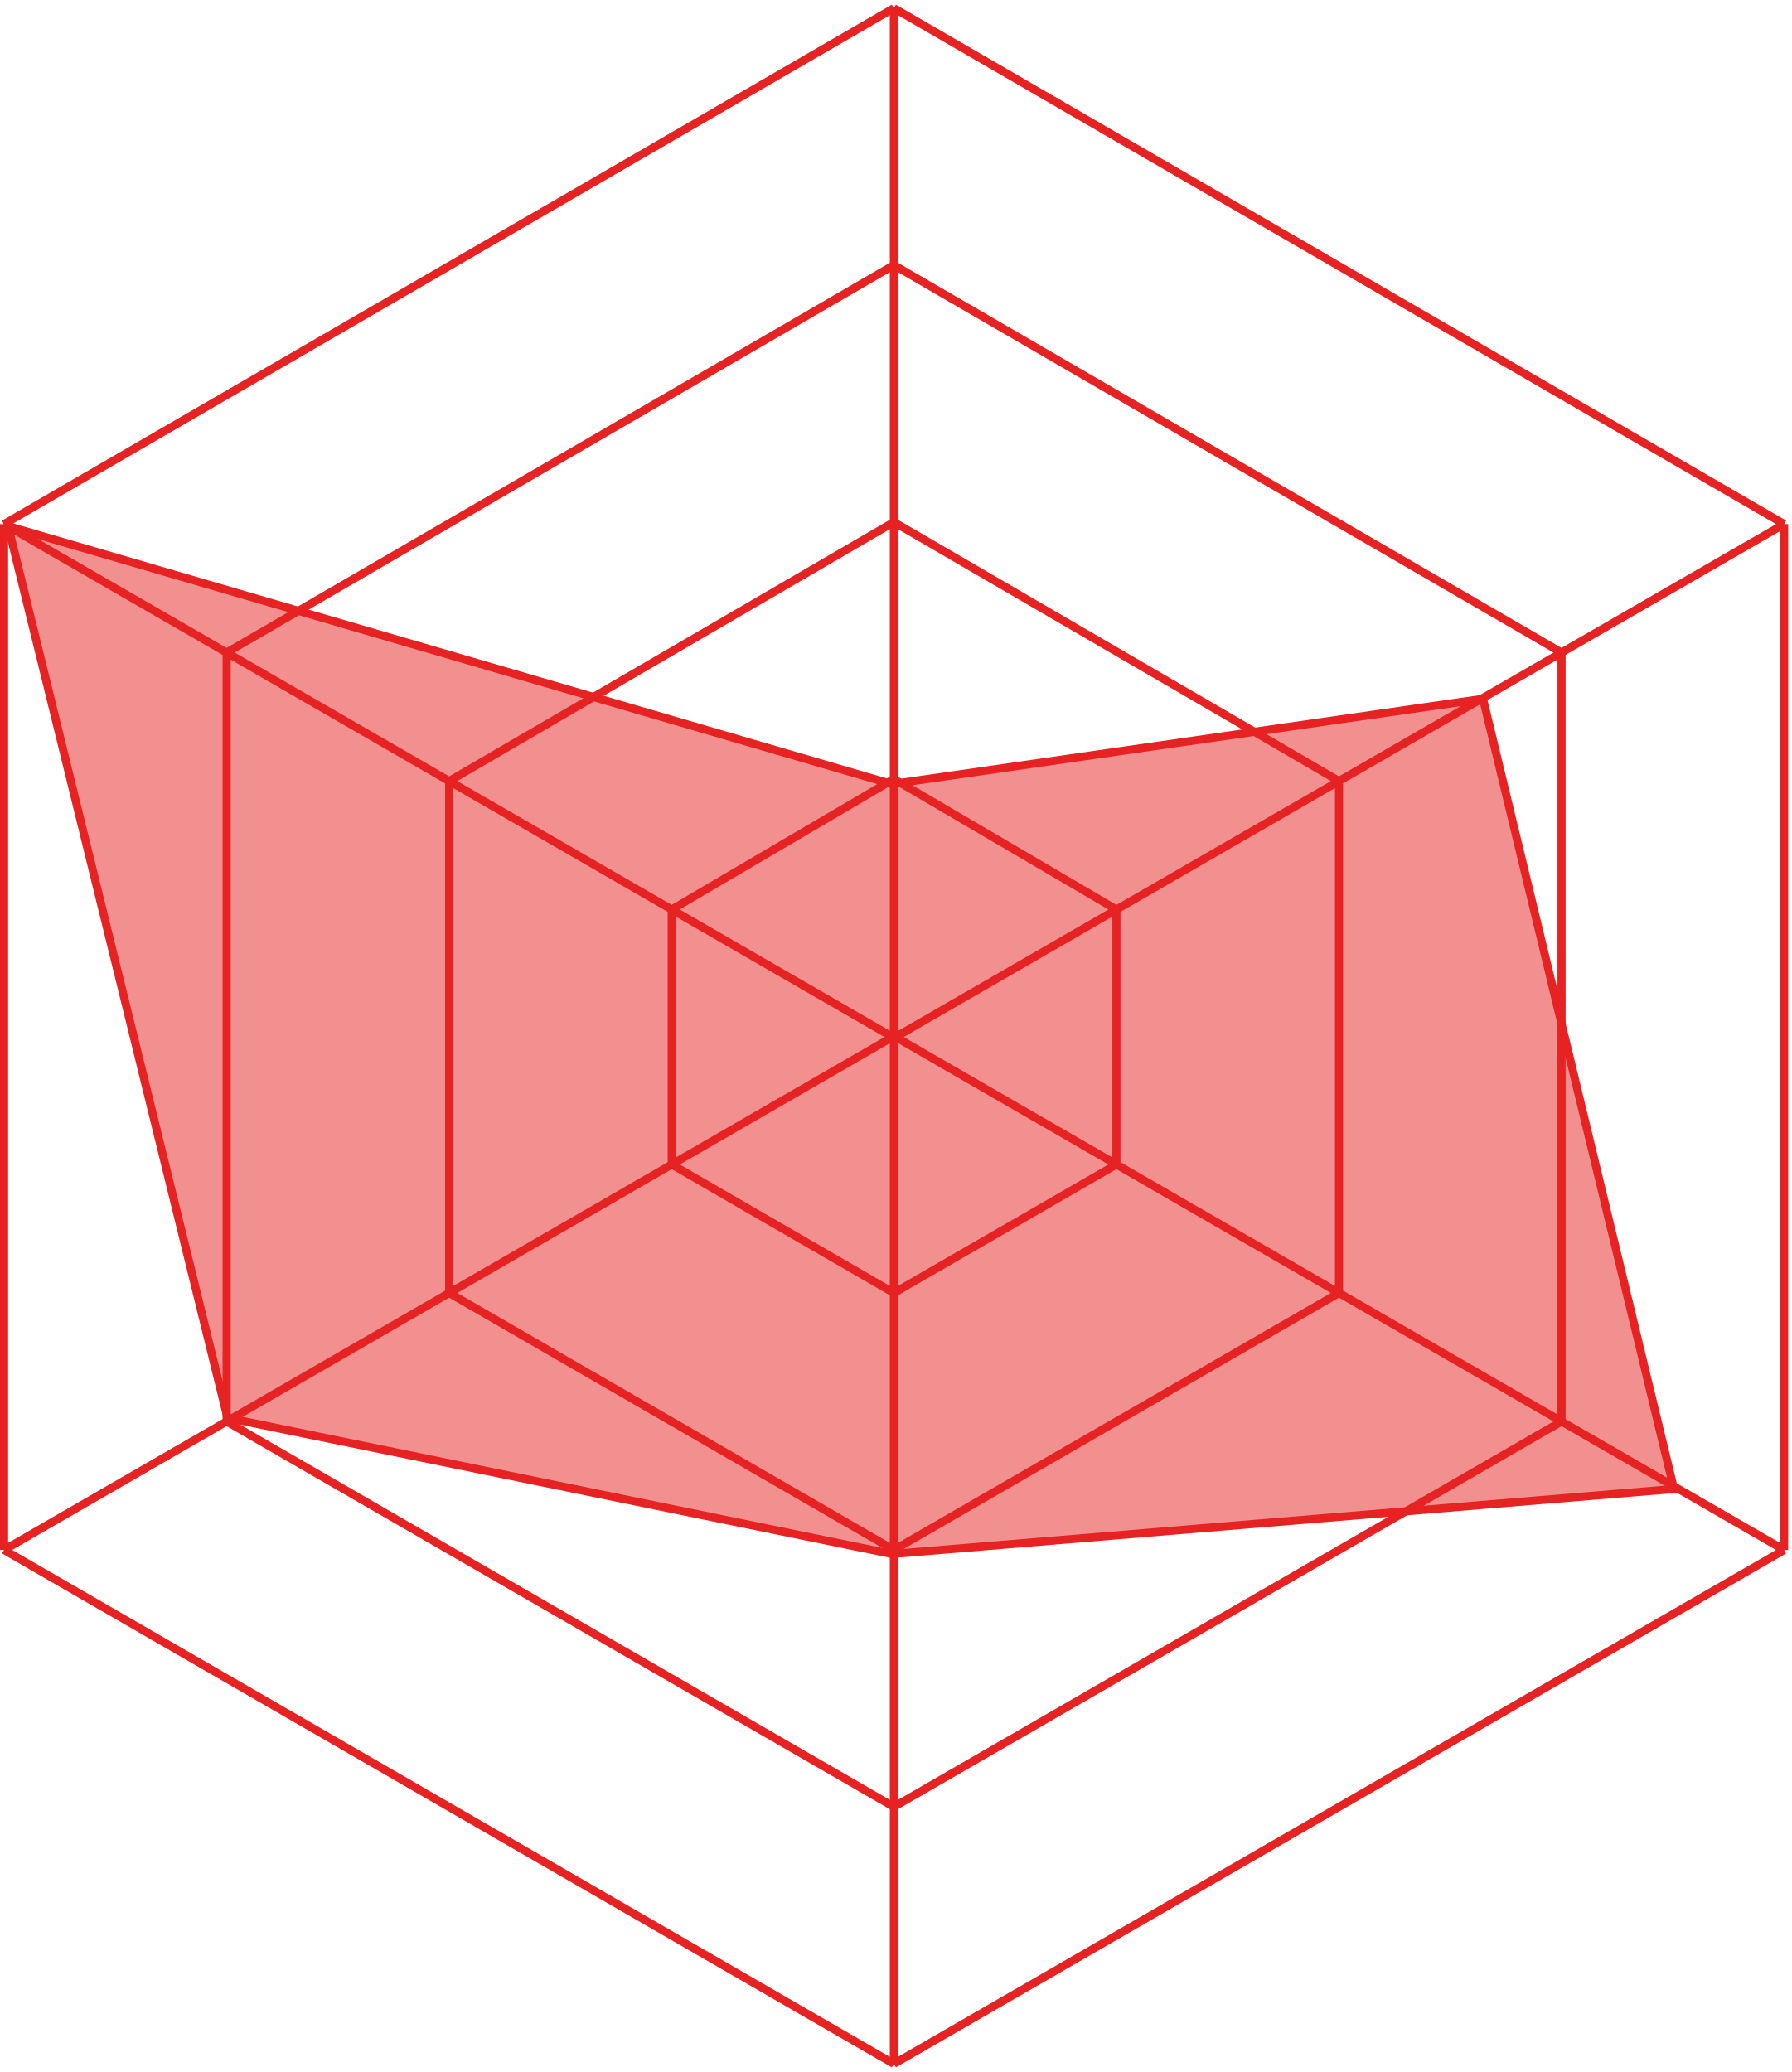
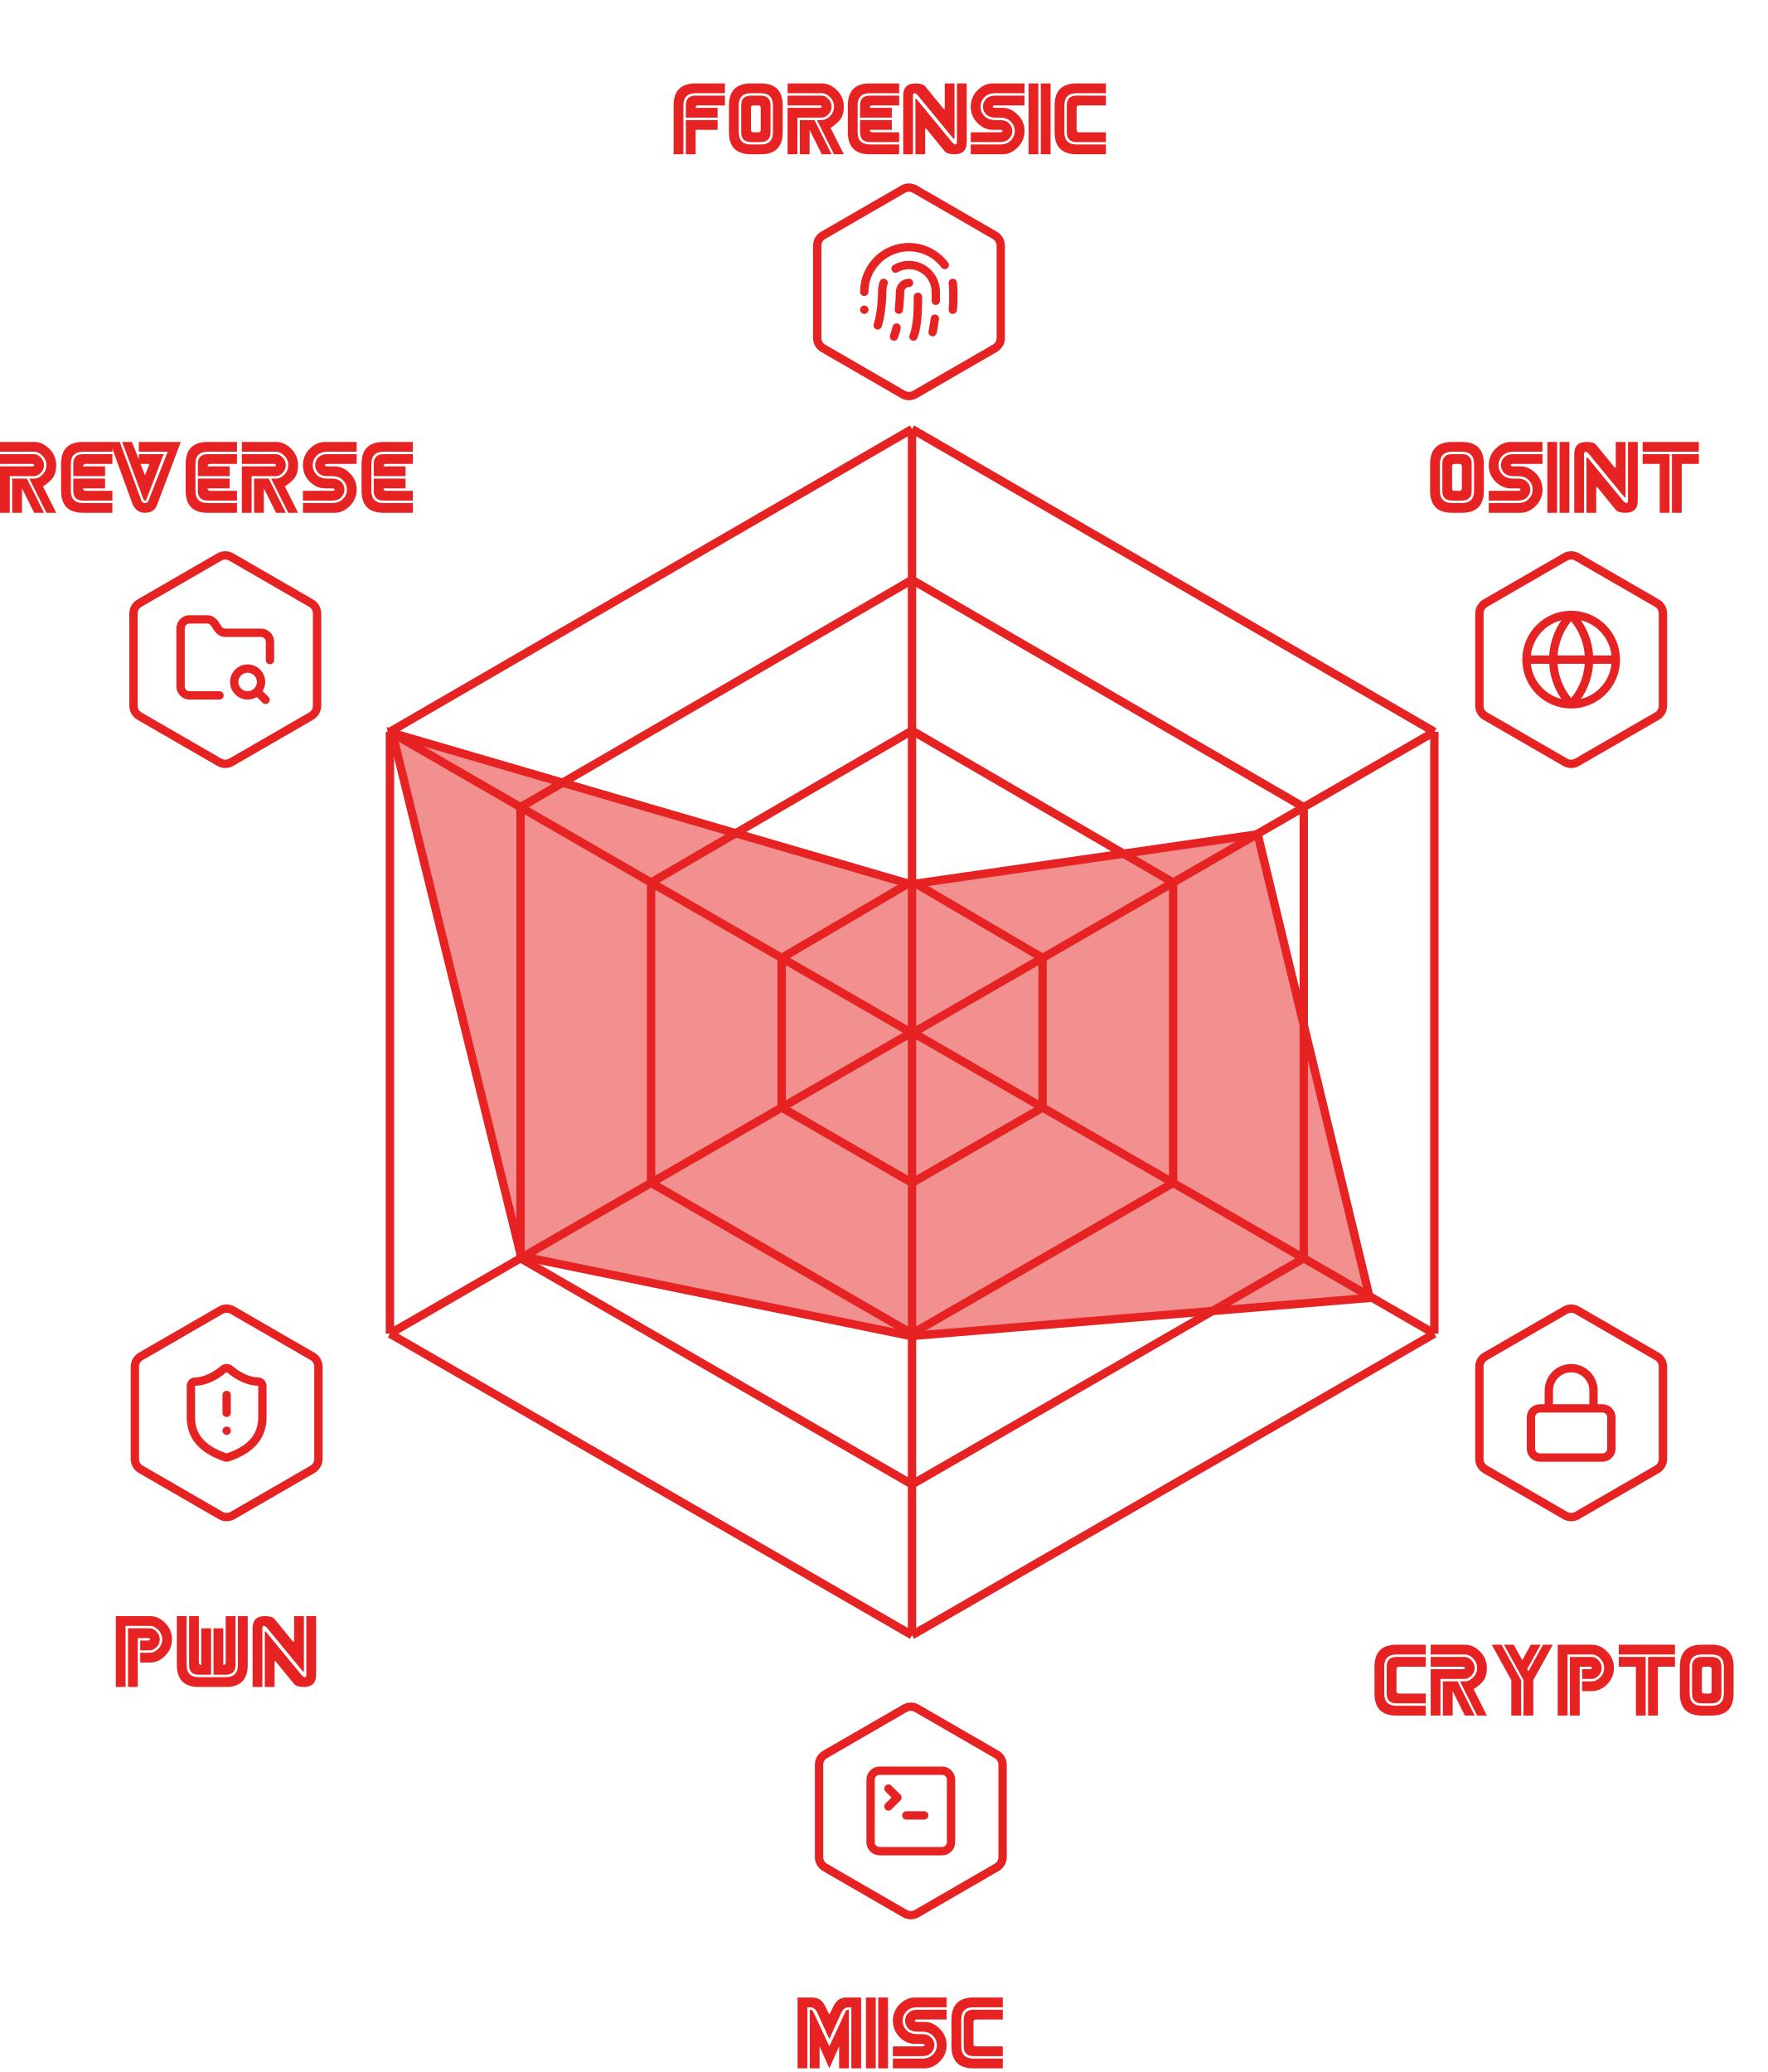
- <svg xmlns="http://www.w3.org/2000/svg" width="441" height="510" viewBox="0 0 441 510" fill="none">
-   <path d="M220 2L1 129M220 2L439.104 129M220 2V65.25M220 255V318.25M220 255L274.776 286.625M220 255V191.75M1 129V381.5M1 129L55.776 160.625M220.104 255.5L165.328 223.875M439.104 381.5V129M439.104 381.5L220 508M439.104 381.5L384.328 349.875M1 381.5L220 508M1 381.5L55.776 349.875M220.104 255L165.328 286.625M439.104 129L384.328 160.625M220 255.5L274.776 223.875M220 508V444.75M110.552 192.25V318.25M110.552 192.25L220 128.5M110.552 192.25L165.328 223.875M110.552 192.25L55.776 160.625M110.552 318.25L220 381.5M110.552 318.25L165.328 286.625M110.552 318.25L55.776 349.875M220 128.5L329.552 192.25M220 128.5V191.75M220 128.5V65.25M329.552 192.25L329.552 318.25M329.552 192.25L274.776 223.875M329.552 192.25L384.328 160.625M329.552 318.25L220 381.5M329.552 318.25L274.776 286.625M329.552 318.25L384.328 349.875M220 381.5V318.25M220 381.5V444.75M165.328 223.875V286.625M165.328 223.875L220 191.75M165.328 286.625L220 318.25M220 318.25L274.776 286.625M274.776 286.625L274.776 223.875M274.776 223.875L220 191.75M55.776 160.625V349.875M55.776 160.625L220 65.25M55.776 349.875L220 444.75M220 444.75L384.328 349.875M384.328 349.875V160.625M384.328 160.625L220 65.25" stroke="#E62222" stroke-width="2" />
-   <path d="M219.5 193L2 129.5L56 349L219.5 382.5L412 366.5L365 172L219.5 193Z" fill="#E62222" fill-opacity="0.5" stroke="#E62222" stroke-width="2" />
+ <svg xmlns="http://www.w3.org/2000/svg" width="424" height="497" viewBox="0 0 424 497" fill="none">
+   <path d="M218.739 102.917L93.523 175.53M218.739 102.917L344.014 175.53M218.739 102.917V139.081M218.739 247.572V283.736M218.739 247.572L250.057 265.654M218.739 247.572V211.408M93.523 175.53V319.899M93.523 175.53L124.842 193.612M218.798 247.858L187.48 229.776M344.014 319.899V175.53M344.014 319.899L218.739 392.227M344.014 319.899L312.695 301.817M93.523 319.899L218.739 392.227M93.523 319.899L124.842 301.817M218.798 247.572L187.48 265.654M344.014 175.53L312.695 193.612M218.739 247.858L250.057 229.776M218.739 392.227V356.063M156.161 211.694V283.736M156.161 211.694L218.739 175.244M156.161 211.694L187.48 229.776M156.161 211.694L124.842 193.612M156.161 283.736L218.739 319.899M156.161 283.736L187.48 265.654M156.161 283.736L124.842 301.817M218.739 175.244L281.376 211.694M218.739 175.244V211.408M218.739 175.244V139.081M281.376 211.694L281.376 283.736M281.376 211.694L250.057 229.776M281.376 211.694L312.695 193.612M281.376 283.736L218.739 319.899M281.376 283.736L250.057 265.654M281.376 283.736L312.695 301.817M218.739 319.899V283.736M218.739 319.899V356.063M187.48 229.776V265.654M187.48 229.776L218.739 211.408M187.48 265.654L218.739 283.736M218.739 283.736L250.057 265.654M250.057 265.654L250.057 229.776M250.057 229.776L218.739 211.408M124.842 193.612V301.817M124.842 193.612L218.739 139.081M124.842 301.817L218.739 356.063M218.739 356.063L312.695 301.817M312.695 301.817V193.612M312.695 193.612L218.739 139.081" stroke="#E62222" stroke-width="2" />
+   <path d="M387.551 158.221C387.551 164.142 382.751 168.941 376.83 168.941M387.551 158.221C387.551 152.3 382.751 147.5 376.83 147.5M387.551 158.221H366.11M376.83 168.941C370.909 168.941 366.11 164.142 366.11 158.221M376.83 168.941C374.077 166.051 372.542 162.212 372.542 158.221C372.542 154.229 374.077 150.391 376.83 147.5M376.83 168.941C379.583 166.051 381.118 162.212 381.118 158.221C381.118 154.229 379.583 150.391 376.83 147.5M366.11 158.221C366.11 152.3 370.909 147.5 376.83 147.5M378.261 133.604L397.415 144.674C398.298 145.185 398.843 146.128 398.843 147.149V169.293C398.843 170.314 398.298 171.257 397.415 171.768L378.261 182.838C377.376 183.349 376.285 183.349 375.4 182.838L356.246 171.768C355.362 171.257 354.817 170.314 354.817 169.293V147.149C354.817 146.128 355.362 145.185 356.246 144.674L375.4 133.604C376.285 133.093 377.376 133.093 378.261 133.604Z" stroke="#E62222" stroke-width="2" stroke-linejoin="round" />
+   <path d="M355.891 111.281V117.727C355.891 121.242 354.133 123 350.617 123H348.273C344.758 123 343 121.242 343 117.727V111.281C343 107.766 344.758 106.008 348.273 106.008H350.617C354.133 106.008 355.891 107.766 355.891 111.281ZM352.961 111.281V117.727C352.961 119.289 352.18 120.07 350.617 120.07H348.273C346.711 120.07 345.93 119.289 345.93 117.727V111.281C345.93 109.719 346.711 108.938 348.273 108.938H350.617C352.18 108.938 352.961 109.719 352.961 111.281ZM353.547 111.281C353.547 109.328 352.57 108.352 350.617 108.352H348.273C346.32 108.352 345.344 109.328 345.344 111.281V117.727C345.344 119.68 346.32 120.656 348.273 120.656H350.617C352.57 120.656 353.547 119.68 353.547 117.727V111.281ZM350.617 111.867C350.617 111.477 350.422 111.281 350.031 111.281H348.859C348.469 111.281 348.273 111.477 348.273 111.867V117.141C348.273 117.531 348.469 117.727 348.859 117.727H350.031C350.422 117.727 350.617 117.531 350.617 117.141V111.867ZM357.062 111.574C357.062 110.051 357.603 108.742 358.684 107.648C359.777 106.555 360.995 106.008 362.336 106.008H369.953V108.352H362.922C361.841 108.352 360.982 108.671 360.344 109.309C359.719 109.947 359.406 110.702 359.406 111.574C359.406 112.46 359.719 113.221 360.344 113.859C360.982 114.484 361.841 114.797 362.922 114.797H364.094C365.018 114.797 365.734 115.057 366.242 115.578C366.763 116.086 367.023 116.704 367.023 117.434C367.023 118.15 366.763 118.768 366.242 119.289C365.734 119.81 365.018 120.07 364.094 120.07H357.062V117.727H364.094C364.484 117.727 364.68 117.629 364.68 117.434C364.68 117.238 364.484 117.141 364.094 117.141H362.336C360.995 117.141 359.777 116.6 358.684 115.52C357.603 114.426 357.062 113.111 357.062 111.574ZM359.992 111.574C359.992 110.858 360.246 110.24 360.754 109.719C361.275 109.198 361.997 108.938 362.922 108.938H369.953V111.281H362.922C362.531 111.281 362.336 111.379 362.336 111.574C362.336 111.77 362.531 111.867 362.922 111.867H364.68C366.021 111.867 367.232 112.414 368.312 113.508C369.406 114.589 369.953 115.897 369.953 117.434C369.953 118.957 369.406 120.266 368.312 121.359C367.232 122.453 366.021 123 364.68 123H357.062V120.656H364.094C365.174 120.656 366.027 120.337 366.652 119.699C367.29 119.061 367.609 118.306 367.609 117.434C367.609 116.548 367.29 115.793 366.652 115.168C366.027 114.53 365.174 114.211 364.094 114.211H362.922C361.997 114.211 361.275 113.957 360.754 113.449C360.246 112.928 359.992 112.303 359.992 111.574ZM371.125 123V106.008H373.469V123H371.125ZM374.055 123V106.008H376.398V123H374.055ZM377.57 123V108.938C377.57 106.984 378.547 106.008 380.5 106.008C381.672 106.008 382.453 106.242 382.844 106.711L387.141 111.984C387.401 112.297 387.531 112.258 387.531 111.867V106.008H389.875V118.391C389.927 119.328 389.797 119.562 389.484 119.094L381.125 108.938C380.812 108.547 380.52 108.352 380.246 108.352C379.973 108.352 379.862 108.742 379.914 109.523V123H377.57ZM392.805 106.008V120.07C392.805 122.023 391.828 123 389.875 123C388.703 123 387.922 122.766 387.531 122.297L383.234 117.023C382.974 116.711 382.844 116.75 382.844 117.141V123H380.5V110.617C380.448 109.68 380.578 109.445 380.891 109.914L389.25 120.07C389.562 120.461 389.855 120.656 390.129 120.656C390.402 120.656 390.513 120.266 390.461 119.484V106.008H392.805ZM393.977 106.008H407.453V108.352H393.977V106.008ZM393.977 108.938H400.422V123H398.078V111.281H393.977V108.938ZM401.008 123V108.938H407.453V111.281H403.352V123H401.008Z" fill="#E62222" />
+   <path d="M218.013 67.856C217.444 67.856 216.899 68.082 216.497 68.484C216.095 68.886 215.869 69.432 215.869 70C215.869 71.094 215.761 72.691 215.59 74.288M220.157 71.201C220.157 73.752 220.157 78.041 219.085 80.721M223.684 79.67C223.813 79.027 224.145 77.204 224.22 76.433M207.292 70C207.292 67.75 208 65.557 209.316 63.732C210.631 61.907 212.488 60.541 214.623 59.83C216.757 59.118 219.062 59.096 221.209 59.767C223.357 60.438 225.239 61.768 226.589 63.568M207.292 74.288H207.303M228.519 74.288C228.733 72.144 228.659 68.549 228.519 67.856M210.508 78.041C211.044 76.433 211.58 73.216 211.58 70C211.579 69.27 211.703 68.545 211.945 67.856M214.421 80.721C214.646 80.013 214.904 79.306 215.032 78.577M214.797 64.426C215.775 63.861 216.884 63.564 218.014 63.564C219.143 63.564 220.253 63.861 221.231 64.427C222.209 64.992 223.021 65.804 223.585 66.783C224.149 67.761 224.446 68.871 224.445 70V72.144M219.443 45.384L238.597 56.453C239.481 56.964 240.025 57.907 240.025 58.928V81.072C240.025 82.093 239.481 83.037 238.597 83.547L219.443 94.617C218.558 95.128 217.467 95.128 216.582 94.617L197.428 83.547C196.544 83.037 196 82.093 196 81.072V58.928C196 57.907 196.544 56.964 197.428 56.453L216.582 45.384C217.467 44.872 218.558 44.872 219.443 45.384Z" stroke="#E62222" stroke-width="2" stroke-linecap="round" stroke-linejoin="round" />
+   <path d="M161.562 25.281C161.562 21.766 163.32 20.008 166.836 20.008H173.867V22.352H166.836C164.883 22.352 163.906 23.328 163.906 25.281V37H161.562V25.281ZM164.492 28.211V25.281C164.492 23.719 165.273 22.938 166.836 22.938H173.867V25.281H167.422C167.031 25.281 166.836 25.477 166.836 25.867H172.109V28.211H164.492ZM164.492 28.797H172.109V31.141H166.836V37H164.492V28.797ZM187.73 25.281V31.727C187.73 35.242 185.972 37 182.456 37H180.113C176.597 37 174.839 35.242 174.839 31.727V25.281C174.839 21.766 176.597 20.008 180.113 20.008H182.456C185.972 20.008 187.73 21.766 187.73 25.281ZM184.8 25.281V31.727C184.8 33.289 184.019 34.07 182.456 34.07H180.113C178.55 34.07 177.769 33.289 177.769 31.727V25.281C177.769 23.719 178.55 22.938 180.113 22.938H182.456C184.019 22.938 184.8 23.719 184.8 25.281ZM185.386 25.281C185.386 23.328 184.409 22.352 182.456 22.352H180.113C178.159 22.352 177.183 23.328 177.183 25.281V31.727C177.183 33.68 178.159 34.656 180.113 34.656H182.456C184.409 34.656 185.386 33.68 185.386 31.727V25.281ZM182.456 25.867C182.456 25.477 182.261 25.281 181.87 25.281H180.698C180.308 25.281 180.113 25.477 180.113 25.867V31.141C180.113 31.531 180.308 31.727 180.698 31.727H181.87C182.261 31.727 182.456 31.531 182.456 31.141V25.867ZM202.378 25.574C202.378 27.111 201.981 28.276 201.187 29.07C200.405 29.852 199.741 30.379 199.195 30.652L202.378 37H200.034L195.933 28.797H197.105C197.795 28.797 198.452 28.484 199.077 27.859C199.715 27.221 200.034 26.46 200.034 25.574C200.034 24.702 199.715 23.947 199.077 23.309C198.452 22.671 197.795 22.352 197.105 22.352H188.902V20.008H197.105C198.446 20.008 199.657 20.555 200.737 21.648C201.831 22.742 202.378 24.051 202.378 25.574ZM199.448 25.574C199.448 26.303 199.188 26.928 198.667 27.449C198.159 27.957 197.639 28.211 197.105 28.211H191.245V37H188.902V25.867H196.519C196.909 25.867 197.105 25.77 197.105 25.574C197.105 25.379 196.909 25.281 196.519 25.281H188.902V22.938H197.105C197.639 22.938 198.159 23.198 198.667 23.719C199.188 24.24 199.448 24.858 199.448 25.574ZM199.448 37H197.105L194.175 31.141V37H191.831V28.797H195.347L199.448 37ZM203.35 25.281C203.35 21.766 205.108 20.008 208.623 20.008H215.655V22.352H208.623C206.67 22.352 205.694 23.328 205.694 25.281V31.727C205.694 33.68 206.67 34.656 208.623 34.656H215.655V37H208.623C205.108 37 203.35 35.242 203.35 31.727V25.281ZM206.28 28.211V25.281C206.28 23.719 207.061 22.938 208.623 22.938H215.655V25.281H209.209C208.819 25.281 208.623 25.477 208.623 25.867H213.897V28.211H206.28ZM206.28 28.797H213.897V31.141H208.623C208.623 31.531 208.819 31.727 209.209 31.727H215.655V34.07H208.623C207.061 34.07 206.28 33.289 206.28 31.727V28.797ZM216.627 37V22.938C216.627 20.984 217.603 20.008 219.556 20.008C220.728 20.008 221.509 20.242 221.9 20.711L226.197 25.984C226.457 26.297 226.588 26.258 226.588 25.867V20.008H228.931V32.391C228.983 33.328 228.853 33.562 228.541 33.094L220.181 22.938C219.869 22.547 219.576 22.352 219.302 22.352C219.029 22.352 218.918 22.742 218.97 23.523V37H216.627ZM231.861 20.008V34.07C231.861 36.023 230.884 37 228.931 37C227.759 37 226.978 36.766 226.588 36.297L222.291 31.023C222.03 30.711 221.9 30.75 221.9 31.141V37H219.556V24.617C219.504 23.68 219.634 23.445 219.947 23.914L228.306 34.07C228.619 34.461 228.912 34.656 229.185 34.656C229.459 34.656 229.569 34.266 229.517 33.484V20.008H231.861ZM232.833 25.574C232.833 24.051 233.373 22.742 234.454 21.648C235.548 20.555 236.765 20.008 238.106 20.008H245.723V22.352H238.692C237.611 22.352 236.752 22.671 236.114 23.309C235.489 23.947 235.177 24.702 235.177 25.574C235.177 26.46 235.489 27.221 236.114 27.859C236.752 28.484 237.611 28.797 238.692 28.797H239.864C240.789 28.797 241.505 29.057 242.012 29.578C242.533 30.086 242.794 30.704 242.794 31.434C242.794 32.15 242.533 32.768 242.012 33.289C241.505 33.81 240.789 34.07 239.864 34.07H232.833V31.727H239.864C240.255 31.727 240.45 31.629 240.45 31.434C240.45 31.238 240.255 31.141 239.864 31.141H238.106C236.765 31.141 235.548 30.6 234.454 29.52C233.373 28.426 232.833 27.111 232.833 25.574ZM235.762 25.574C235.762 24.858 236.016 24.24 236.524 23.719C237.045 23.198 237.768 22.938 238.692 22.938H245.723V25.281H238.692C238.302 25.281 238.106 25.379 238.106 25.574C238.106 25.77 238.302 25.867 238.692 25.867H240.45C241.791 25.867 243.002 26.414 244.083 27.508C245.177 28.588 245.723 29.897 245.723 31.434C245.723 32.957 245.177 34.266 244.083 35.359C243.002 36.453 241.791 37 240.45 37H232.833V34.656H239.864C240.945 34.656 241.798 34.337 242.423 33.699C243.061 33.061 243.38 32.306 243.38 31.434C243.38 30.548 243.061 29.793 242.423 29.168C241.798 28.53 240.945 28.211 239.864 28.211H238.692C237.768 28.211 237.045 27.957 236.524 27.449C236.016 26.928 235.762 26.303 235.762 25.574ZM246.695 37V20.008H249.039V37H246.695ZM249.625 37V20.008H251.969V37H249.625ZM252.941 25.281C252.941 21.766 254.698 20.008 258.214 20.008H265.245V22.352H258.214C256.261 22.352 255.284 23.328 255.284 25.281V31.727C255.284 33.68 256.261 34.656 258.214 34.656H265.245V37H258.214C254.698 37 252.941 35.242 252.941 31.727V25.281ZM255.87 25.281C255.87 23.719 256.652 22.938 258.214 22.938H265.245V25.281H258.8C258.409 25.281 258.214 25.477 258.214 25.867V31.141C258.214 31.531 258.409 31.727 258.8 31.727H265.245V34.07H258.214C256.652 34.07 255.87 33.289 255.87 31.727V25.281Z" fill="#E62222" />
+   <path d="M52.638 166.797H45.455C44.886 166.797 44.341 166.571 43.939 166.169C43.537 165.767 43.311 165.222 43.311 164.653V150.717C43.311 150.148 43.537 149.603 43.939 149.2C44.341 148.798 44.886 148.572 45.455 148.572H49.636C49.995 148.569 50.348 148.655 50.665 148.824C50.981 148.993 51.25 149.238 51.448 149.537L52.316 150.824C52.511 151.12 52.777 151.364 53.09 151.532C53.402 151.7 53.751 151.789 54.106 151.789H62.608C63.176 151.789 63.722 152.015 64.124 152.417C64.526 152.819 64.752 153.364 64.752 153.933V158.328M63.68 167.869L62.072 166.261M62.608 163.581C62.608 165.357 61.168 166.797 59.392 166.797C57.615 166.797 56.175 165.357 56.175 163.581C56.175 161.805 57.615 160.365 59.392 160.365C61.168 160.365 62.608 161.805 62.608 163.581ZM55.462 133.604L74.616 144.674C75.5 145.185 76.044 146.128 76.044 147.149V169.293C76.044 170.314 75.5 171.257 74.616 171.768L55.462 182.838C54.577 183.349 53.486 183.349 52.601 182.838L33.447 171.768C32.563 171.257 32.019 170.314 32.019 169.293V147.149C32.019 146.128 32.563 145.185 33.447 144.674L52.601 133.604C53.486 133.093 54.577 133.093 55.462 133.604Z" stroke="#E62222" stroke-width="2" stroke-linecap="round" stroke-linejoin="round" />
+   <path d="M13.477 111.574C13.477 113.11 13.079 114.276 12.285 115.07C11.504 115.851 10.84 116.378 10.293 116.652L13.477 123H11.133L7.031 114.796H8.203C8.893 114.796 9.551 114.484 10.176 113.859C10.814 113.221 11.133 112.459 11.133 111.574C11.133 110.701 10.814 109.946 10.176 109.308C9.551 108.67 8.893 108.351 8.203 108.351H0V106.007H8.203C9.544 106.007 10.755 106.554 11.836 107.648C12.93 108.742 13.477 110.05 13.477 111.574ZM10.547 111.574C10.547 112.303 10.287 112.928 9.766 113.449C9.258 113.957 8.737 114.21 8.203 114.21H2.344V123H0V111.867H7.617C8.008 111.867 8.203 111.769 8.203 111.574C8.203 111.378 8.008 111.281 7.617 111.281H0V108.937H8.203C8.737 108.937 9.258 109.197 9.766 109.718C10.287 110.239 10.547 110.858 10.547 111.574ZM10.547 123H8.203L5.273 117.14V123H2.93V114.796H6.445L10.547 123ZM14.648 111.281C14.648 107.765 16.406 106.007 19.922 106.007H26.953V108.351H19.922C17.969 108.351 16.992 109.328 16.992 111.281V117.726C16.992 119.679 17.969 120.656 19.922 120.656H26.953V123H19.922C16.406 123 14.648 121.242 14.648 117.726V111.281ZM17.578 114.21V111.281C17.578 109.718 18.359 108.937 19.922 108.937H26.953V111.281H20.508C20.117 111.281 19.922 111.476 19.922 111.867H25.195V114.21H17.578ZM17.578 114.796H25.195V117.14H19.922C19.922 117.531 20.117 117.726 20.508 117.726H26.953V120.07H19.922C18.359 120.07 17.578 119.289 17.578 117.726V114.796ZM33.301 108.351V106.007H43.359L37.695 121.046C37.24 122.348 36.263 123 34.766 123C33.464 123 32.487 122.348 31.836 121.046L26.367 106.007H28.711L33.984 120.265C34.18 120.526 34.44 120.656 34.766 120.656C35.156 120.656 35.417 120.526 35.547 120.265L40.234 108.351H33.301ZM33.301 108.937H39.258L35.156 119.679C35.091 119.94 34.961 120.07 34.766 120.07C34.57 120.07 34.44 119.94 34.375 119.679L29.297 106.007H31.641L33.301 110.207V108.937ZM34.766 114.015L35.84 111.281H33.691L34.766 114.015ZM44.531 111.281C44.531 107.765 46.289 106.007 49.805 106.007H56.836V108.351H49.805C47.852 108.351 46.875 109.328 46.875 111.281V117.726C46.875 119.679 47.852 120.656 49.805 120.656H56.836V123H49.805C46.289 123 44.531 121.242 44.531 117.726V111.281ZM47.461 114.21V111.281C47.461 109.718 48.242 108.937 49.805 108.937H56.836V111.281H50.391C50 111.281 49.805 111.476 49.805 111.867H55.078V114.21H47.461ZM47.461 114.796H55.078V117.14H49.805C49.805 117.531 50 117.726 50.391 117.726H56.836V120.07H49.805C48.242 120.07 47.461 119.289 47.461 117.726V114.796ZM71.484 111.574C71.484 113.11 71.087 114.276 70.293 115.07C69.512 115.851 68.848 116.378 68.301 116.652L71.484 123H69.141L65.039 114.796H66.211C66.901 114.796 67.559 114.484 68.184 113.859C68.822 113.221 69.141 112.459 69.141 111.574C69.141 110.701 68.822 109.946 68.184 109.308C67.559 108.67 66.901 108.351 66.211 108.351H58.008V106.007H66.211C67.552 106.007 68.763 106.554 69.844 107.648C70.938 108.742 71.484 110.05 71.484 111.574ZM68.555 111.574C68.555 112.303 68.294 112.928 67.773 113.449C67.266 113.957 66.745 114.21 66.211 114.21H60.352V123H58.008V111.867H65.625C66.016 111.867 66.211 111.769 66.211 111.574C66.211 111.378 66.016 111.281 65.625 111.281H58.008V108.937H66.211C66.745 108.937 67.266 109.197 67.773 109.718C68.294 110.239 68.555 110.858 68.555 111.574ZM68.555 123H66.211L63.281 117.14V123H60.938V114.796H64.453L68.555 123ZM72.656 111.574C72.656 110.05 73.197 108.742 74.277 107.648C75.371 106.554 76.588 106.007 77.93 106.007H85.547V108.351H78.516C77.435 108.351 76.576 108.67 75.938 109.308C75.312 109.946 75 110.701 75 111.574C75 112.459 75.312 113.221 75.938 113.859C76.576 114.484 77.435 114.796 78.516 114.796H79.688C80.612 114.796 81.328 115.057 81.836 115.578C82.357 116.085 82.617 116.704 82.617 117.433C82.617 118.149 82.357 118.768 81.836 119.289C81.328 119.809 80.612 120.07 79.688 120.07H72.656V117.726H79.688C80.078 117.726 80.273 117.628 80.273 117.433C80.273 117.238 80.078 117.14 79.688 117.14H77.93C76.588 117.14 75.371 116.6 74.277 115.519C73.197 114.425 72.656 113.11 72.656 111.574ZM75.586 111.574C75.586 110.858 75.84 110.239 76.348 109.718C76.868 109.197 77.591 108.937 78.516 108.937H85.547V111.281H78.516C78.125 111.281 77.93 111.378 77.93 111.574C77.93 111.769 78.125 111.867 78.516 111.867H80.273C81.615 111.867 82.826 112.414 83.906 113.507C85 114.588 85.547 115.897 85.547 117.433C85.547 118.957 85 120.265 83.906 121.359C82.826 122.453 81.615 123 80.273 123H72.656V120.656H79.688C80.768 120.656 81.621 120.337 82.246 119.699C82.884 119.061 83.203 118.306 83.203 117.433C83.203 116.548 82.884 115.792 82.246 115.167C81.621 114.529 80.768 114.21 79.688 114.21H78.516C77.591 114.21 76.868 113.957 76.348 113.449C75.84 112.928 75.586 112.303 75.586 111.574ZM86.719 111.281C86.719 107.765 88.477 106.007 91.992 106.007H99.023V108.351H91.992C90.039 108.351 89.062 109.328 89.062 111.281V117.726C89.062 119.679 90.039 120.656 91.992 120.656H99.023V123H91.992C88.477 123 86.719 121.242 86.719 117.726V111.281ZM89.648 114.21V111.281C89.648 109.718 90.43 108.937 91.992 108.937H99.023V111.281H92.578C92.188 111.281 91.992 111.476 91.992 111.867H97.266V114.21H89.648ZM89.648 114.796H97.266V117.14H91.992C91.992 117.531 92.188 117.726 92.578 117.726H99.023V120.07H91.992C90.43 120.07 89.648 119.289 89.648 117.726V114.796Z" fill="#E62222" />
+   <path d="M54.358 334.607V338.895M54.358 343.183H54.368M62.934 339.967C62.934 345.327 59.182 348.008 54.722 349.562C54.489 349.641 54.235 349.637 54.004 349.551C49.534 348.008 45.782 345.327 45.782 339.967V332.463C45.782 332.179 45.895 331.906 46.096 331.705C46.297 331.504 46.569 331.391 46.854 331.391C48.998 331.391 51.678 330.104 53.543 328.475C53.77 328.281 54.059 328.174 54.358 328.174C54.657 328.174 54.946 328.281 55.173 328.475C57.049 330.115 59.718 331.391 61.862 331.391C62.147 331.391 62.419 331.504 62.62 331.705C62.821 331.906 62.934 332.179 62.934 332.463V339.967ZM55.788 314.279L74.942 325.348C75.826 325.859 76.371 326.802 76.371 327.823V349.967C76.371 350.988 75.826 351.932 74.942 352.442L55.788 363.512C54.903 364.023 53.812 364.023 52.928 363.512L33.773 352.442C32.89 351.932 32.345 350.988 32.345 349.967V327.823C32.345 326.802 32.89 325.859 33.774 325.348L52.928 314.279C53.812 313.767 54.903 313.767 55.788 314.279Z" stroke="#E62222" stroke-width="2" stroke-linecap="round" stroke-linejoin="round" />
+   <path d="M41.248 393.215C41.248 394.751 40.701 396.066 39.607 397.16C38.526 398.241 37.315 398.781 35.974 398.781H33.63V396.438H35.974C36.664 396.438 37.322 396.125 37.947 395.5C38.585 394.862 38.904 394.1 38.904 393.215C38.904 392.342 38.585 391.587 37.947 390.949C37.322 390.311 36.664 389.992 35.974 389.992H30.115V404.641H27.771V387.648H35.974C37.315 387.648 38.526 388.195 39.607 389.289C40.701 390.383 41.248 391.691 41.248 393.215ZM38.318 393.215C38.318 393.944 38.057 394.569 37.537 395.09C37.029 395.598 36.508 395.852 35.974 395.852H33.63V393.508H35.388C35.779 393.508 35.974 393.41 35.974 393.215C35.974 393.02 35.779 392.922 35.388 392.922H33.044V404.641H30.701V390.578H35.974C36.508 390.578 37.029 390.839 37.537 391.359C38.057 391.88 38.318 392.499 38.318 393.215ZM47.693 404.641C44.177 404.641 42.419 402.883 42.419 399.367V387.648H44.763V399.367C44.763 401.32 45.74 402.297 47.693 402.297H54.138C56.091 402.297 57.068 401.32 57.068 399.367V387.648H59.412V399.367C59.412 402.883 57.654 404.641 54.138 404.641H47.693ZM50.623 401.711H47.693C46.13 401.711 45.349 400.93 45.349 399.367V387.648H47.693V398.781C47.693 399.172 47.888 399.367 48.279 399.367V390.578H50.623V401.711ZM51.209 390.578H53.552V399.367C53.943 399.367 54.138 399.172 54.138 398.781V387.648H56.482V399.367C56.482 400.93 55.701 401.711 54.138 401.711H51.209V390.578ZM60.584 404.641V390.578C60.584 388.625 61.56 387.648 63.513 387.648C64.685 387.648 65.466 387.883 65.857 388.352L70.154 393.625C70.414 393.938 70.544 393.898 70.544 393.508V387.648H72.888V400.031C72.94 400.969 72.81 401.203 72.498 400.734L64.138 390.578C63.826 390.188 63.533 389.992 63.259 389.992C62.986 389.992 62.875 390.383 62.927 391.164V404.641H60.584ZM75.818 387.648V401.711C75.818 403.664 74.841 404.641 72.888 404.641C71.716 404.641 70.935 404.406 70.544 403.938L66.248 398.664C65.987 398.352 65.857 398.391 65.857 398.781V404.641H63.513V392.258C63.461 391.32 63.591 391.086 63.904 391.555L72.263 401.711C72.576 402.102 72.869 402.297 73.142 402.297C73.415 402.297 73.526 401.906 73.474 401.125V387.648H75.818Z" fill="#E62222" />
+   <path d="M213.092 433.309L215.237 431.164L213.092 429.02M217.381 435.453H221.669M210.948 424.732H225.957C227.141 424.732 228.101 425.692 228.101 426.876V441.885C228.101 443.069 227.141 444.029 225.957 444.029H210.948C209.764 444.029 208.804 443.069 208.804 441.885V426.876C208.804 425.692 209.764 424.732 210.948 424.732ZM219.883 409.764L239.037 420.833C239.921 421.344 240.465 422.288 240.465 423.309V445.453C240.465 446.473 239.921 447.417 239.037 447.928L219.883 458.997C218.998 459.509 217.907 459.509 217.022 458.997L197.868 447.928C196.984 447.417 196.44 446.473 196.44 445.453V423.309C196.44 422.288 196.984 421.344 197.868 420.833L217.022 409.764C217.907 409.252 218.998 409.252 219.883 409.764Z" stroke="#E62222" stroke-width="2" stroke-linecap="round" stroke-linejoin="round" />
+   <path d="M191.294 496.124V479.131H194.81C196.112 479.131 197.088 479.717 197.739 480.889L198.911 483.233L200.083 480.889C200.734 479.717 201.711 479.131 203.013 479.131H206.528V496.124H204.185V481.475H203.599C202.817 481.475 202.231 481.866 201.841 482.647L198.911 489.092L195.981 482.647C195.591 481.866 195.005 481.475 194.224 481.475H193.638V496.124H191.294ZM194.224 496.124V482.061C194.614 482.061 194.875 482.191 195.005 482.452L198.911 490.85L202.817 482.452C202.948 482.191 203.208 482.061 203.599 482.061V496.124H201.255V490.85L198.911 496.124L196.567 490.85V496.124H194.224ZM207.7 496.124V479.131H210.044V496.124H207.7ZM210.63 496.124V479.131H212.974V496.124H210.63ZM214.146 484.698C214.146 483.174 214.686 481.866 215.767 480.772C216.86 479.678 218.078 479.131 219.419 479.131H227.036V481.475H220.005C218.924 481.475 218.065 481.794 217.427 482.432C216.802 483.07 216.489 483.825 216.489 484.698C216.489 485.583 216.802 486.345 217.427 486.983C218.065 487.608 218.924 487.92 220.005 487.92H221.177C222.101 487.92 222.817 488.181 223.325 488.702C223.846 489.209 224.106 489.828 224.106 490.557C224.106 491.273 223.846 491.892 223.325 492.413C222.817 492.933 222.101 493.194 221.177 493.194H214.146V490.85H221.177C221.567 490.85 221.763 490.752 221.763 490.557C221.763 490.362 221.567 490.264 221.177 490.264H219.419C218.078 490.264 216.86 489.724 215.767 488.643C214.686 487.549 214.146 486.234 214.146 484.698ZM217.075 484.698C217.075 483.982 217.329 483.363 217.837 482.842C218.358 482.321 219.08 482.061 220.005 482.061H227.036V484.405H220.005C219.614 484.405 219.419 484.502 219.419 484.698C219.419 484.893 219.614 484.991 220.005 484.991H221.763C223.104 484.991 224.315 485.538 225.396 486.631C226.489 487.712 227.036 489.021 227.036 490.557C227.036 492.081 226.489 493.389 225.396 494.483C224.315 495.577 223.104 496.124 221.763 496.124H214.146V493.78H221.177C222.257 493.78 223.11 493.461 223.735 492.823C224.373 492.185 224.692 491.43 224.692 490.557C224.692 489.672 224.373 488.917 223.735 488.292C223.11 487.653 222.257 487.334 221.177 487.334H220.005C219.08 487.334 218.358 487.081 217.837 486.573C217.329 486.052 217.075 485.427 217.075 484.698ZM228.208 484.405C228.208 480.889 229.966 479.131 233.481 479.131H240.513V481.475H233.481C231.528 481.475 230.552 482.452 230.552 484.405V490.85C230.552 492.803 231.528 493.78 233.481 493.78H240.513V496.124H233.481C229.966 496.124 228.208 494.366 228.208 490.85V484.405ZM231.138 484.405C231.138 482.842 231.919 482.061 233.481 482.061H240.513V484.405H234.067C233.677 484.405 233.481 484.6 233.481 484.991V490.264C233.481 490.655 233.677 490.85 234.067 490.85H240.513V493.194H233.481C231.919 493.194 231.138 492.413 231.138 490.85V484.405Z" fill="#E62222" />
+   <path d="M371.469 337.823V333.535C371.469 332.113 372.034 330.75 373.039 329.745C374.045 328.739 375.408 328.175 376.83 328.175C378.251 328.175 379.615 328.739 380.62 329.745C381.625 330.75 382.19 332.113 382.19 333.535V337.823M369.325 337.823H384.334C385.518 337.823 386.478 338.783 386.478 339.967V347.472C386.478 348.656 385.518 349.616 384.334 349.616H369.325C368.141 349.616 367.181 348.656 367.181 347.472V339.967C367.181 338.783 368.141 337.823 369.325 337.823ZM378.26 314.279L397.414 325.348C398.298 325.859 398.842 326.802 398.842 327.823V349.967C398.842 350.988 398.298 351.932 397.414 352.442L378.26 363.512C377.375 364.023 376.284 364.023 375.399 363.512L356.245 352.442C355.361 351.932 354.817 350.988 354.817 349.967V327.823C354.817 326.802 355.361 325.859 356.245 325.348L375.399 314.279C376.284 313.767 377.375 313.767 378.26 314.279Z" stroke="#E62222" stroke-width="2" stroke-linecap="round" stroke-linejoin="round" />
+   <path d="M329.66 399.783C329.66 396.267 331.417 394.509 334.933 394.509H341.964V396.853H334.933C332.98 396.853 332.003 397.83 332.003 399.783V406.228C332.003 408.181 332.98 409.158 334.933 409.158H341.964V411.501H334.933C331.417 411.501 329.66 409.744 329.66 406.228V399.783ZM332.589 399.783C332.589 398.22 333.371 397.439 334.933 397.439H341.964V399.783H335.519C335.128 399.783 334.933 399.978 334.933 400.369V405.642C334.933 406.033 335.128 406.228 335.519 406.228H341.964V408.572H334.933C333.371 408.572 332.589 407.791 332.589 406.228V399.783ZM356.613 400.076C356.613 401.612 356.216 402.778 355.421 403.572C354.64 404.353 353.976 404.88 353.429 405.154L356.613 411.501H354.269L350.167 403.298H351.339C352.029 403.298 352.687 402.986 353.312 402.361C353.95 401.723 354.269 400.961 354.269 400.076C354.269 399.203 353.95 398.448 353.312 397.81C352.687 397.172 352.029 396.853 351.339 396.853H343.136V394.509H351.339C352.681 394.509 353.891 395.056 354.972 396.15C356.066 397.244 356.613 398.552 356.613 400.076ZM353.683 400.076C353.683 400.805 353.423 401.43 352.902 401.951C352.394 402.458 351.873 402.712 351.339 402.712H345.48V411.501H343.136V400.369H350.753C351.144 400.369 351.339 400.271 351.339 400.076C351.339 399.88 351.144 399.783 350.753 399.783H343.136V397.439H351.339C351.873 397.439 352.394 397.699 352.902 398.22C353.423 398.741 353.683 399.36 353.683 400.076ZM353.683 411.501H351.339L348.41 405.642V411.501H346.066V403.298H349.582L353.683 411.501ZM364.816 411.501H362.472V403.005L357.785 394.509H360.128L364.816 403.005V411.501ZM360.714 394.509H363.058L365.109 398.22L367.16 394.509H369.503L366.281 400.349L366.574 400.876L370.089 394.509H372.433L367.746 403.005V411.501H365.402L365.421 403.025L360.714 394.509ZM387.082 400.076C387.082 401.612 386.535 402.927 385.441 404.021C384.36 405.102 383.149 405.642 381.808 405.642H379.464V403.298H381.808C382.498 403.298 383.156 402.986 383.781 402.361C384.419 401.723 384.738 400.961 384.738 400.076C384.738 399.203 384.419 398.448 383.781 397.81C383.156 397.172 382.498 396.853 381.808 396.853H375.949V411.501H373.605V394.509H381.808C383.149 394.509 384.36 395.056 385.441 396.15C386.535 397.244 387.082 398.552 387.082 400.076ZM384.152 400.076C384.152 400.805 383.891 401.43 383.371 401.951C382.863 402.458 382.342 402.712 381.808 402.712H379.464V400.369H381.222C381.613 400.369 381.808 400.271 381.808 400.076C381.808 399.88 381.613 399.783 381.222 399.783H378.878V411.501H376.535V397.439H381.808C382.342 397.439 382.863 397.699 383.371 398.22C383.891 398.741 384.152 399.36 384.152 400.076ZM388.253 394.509H401.73V396.853H388.253V394.509ZM388.253 397.439H394.699V411.501H392.355V399.783H388.253V397.439ZM395.285 411.501V397.439H401.73V399.783H397.628V411.501H395.285ZM415.792 399.783V406.228C415.792 409.744 414.035 411.501 410.519 411.501H408.175C404.66 411.501 402.902 409.744 402.902 406.228V399.783C402.902 396.267 404.66 394.509 408.175 394.509H410.519C414.035 394.509 415.792 396.267 415.792 399.783ZM412.863 399.783V406.228C412.863 407.791 412.082 408.572 410.519 408.572H408.175C406.613 408.572 405.832 407.791 405.832 406.228V399.783C405.832 398.22 406.613 397.439 408.175 397.439H410.519C412.082 397.439 412.863 398.22 412.863 399.783ZM413.449 399.783C413.449 397.83 412.472 396.853 410.519 396.853H408.175C406.222 396.853 405.246 397.83 405.246 399.783V406.228C405.246 408.181 406.222 409.158 408.175 409.158H410.519C412.472 409.158 413.449 408.181 413.449 406.228V399.783ZM410.519 400.369C410.519 399.978 410.324 399.783 409.933 399.783H408.761C408.371 399.783 408.175 399.978 408.175 400.369V405.642C408.175 406.033 408.371 406.228 408.761 406.228H409.933C410.324 406.228 410.519 406.033 410.519 405.642V400.369Z" fill="#E62222" />
+   <path d="M218.453 212.123L94.095 175.816L124.97 301.317L218.453 320.471L328.517 311.323L301.644 200.116L218.453 212.123Z" fill="#E62222" fill-opacity="0.5" stroke="#E62222" stroke-width="2" />
</svg>
